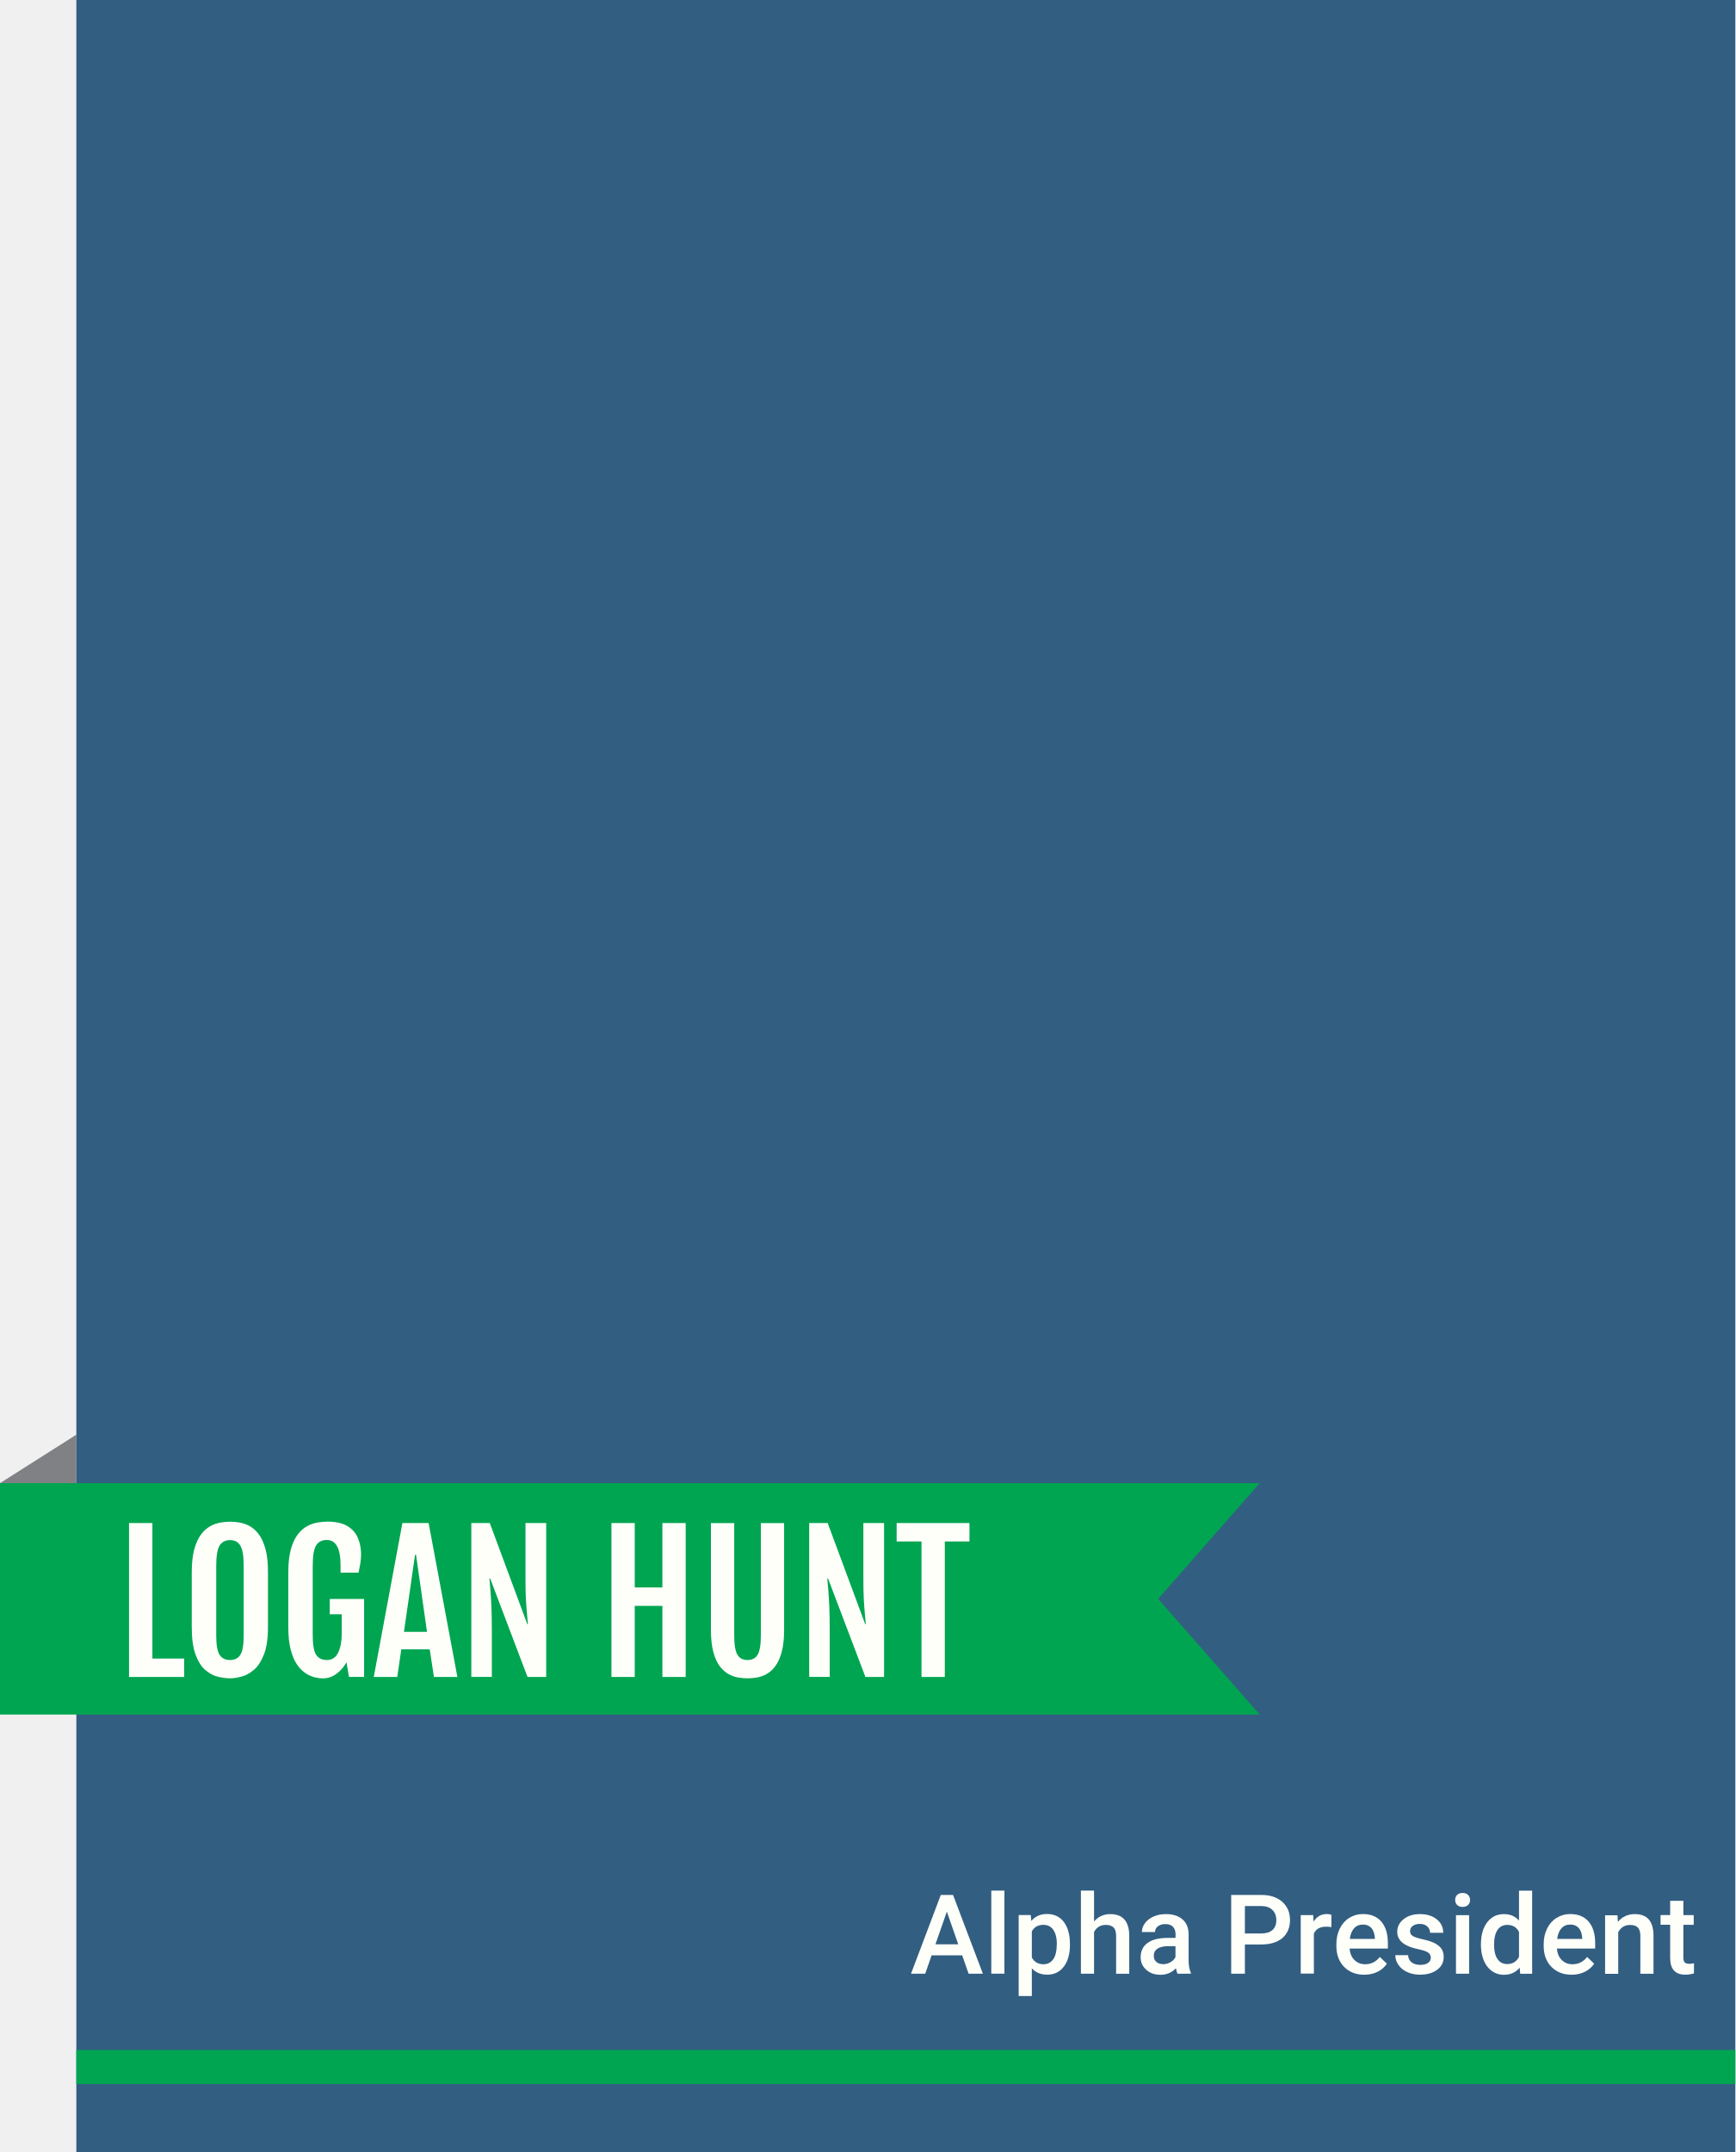
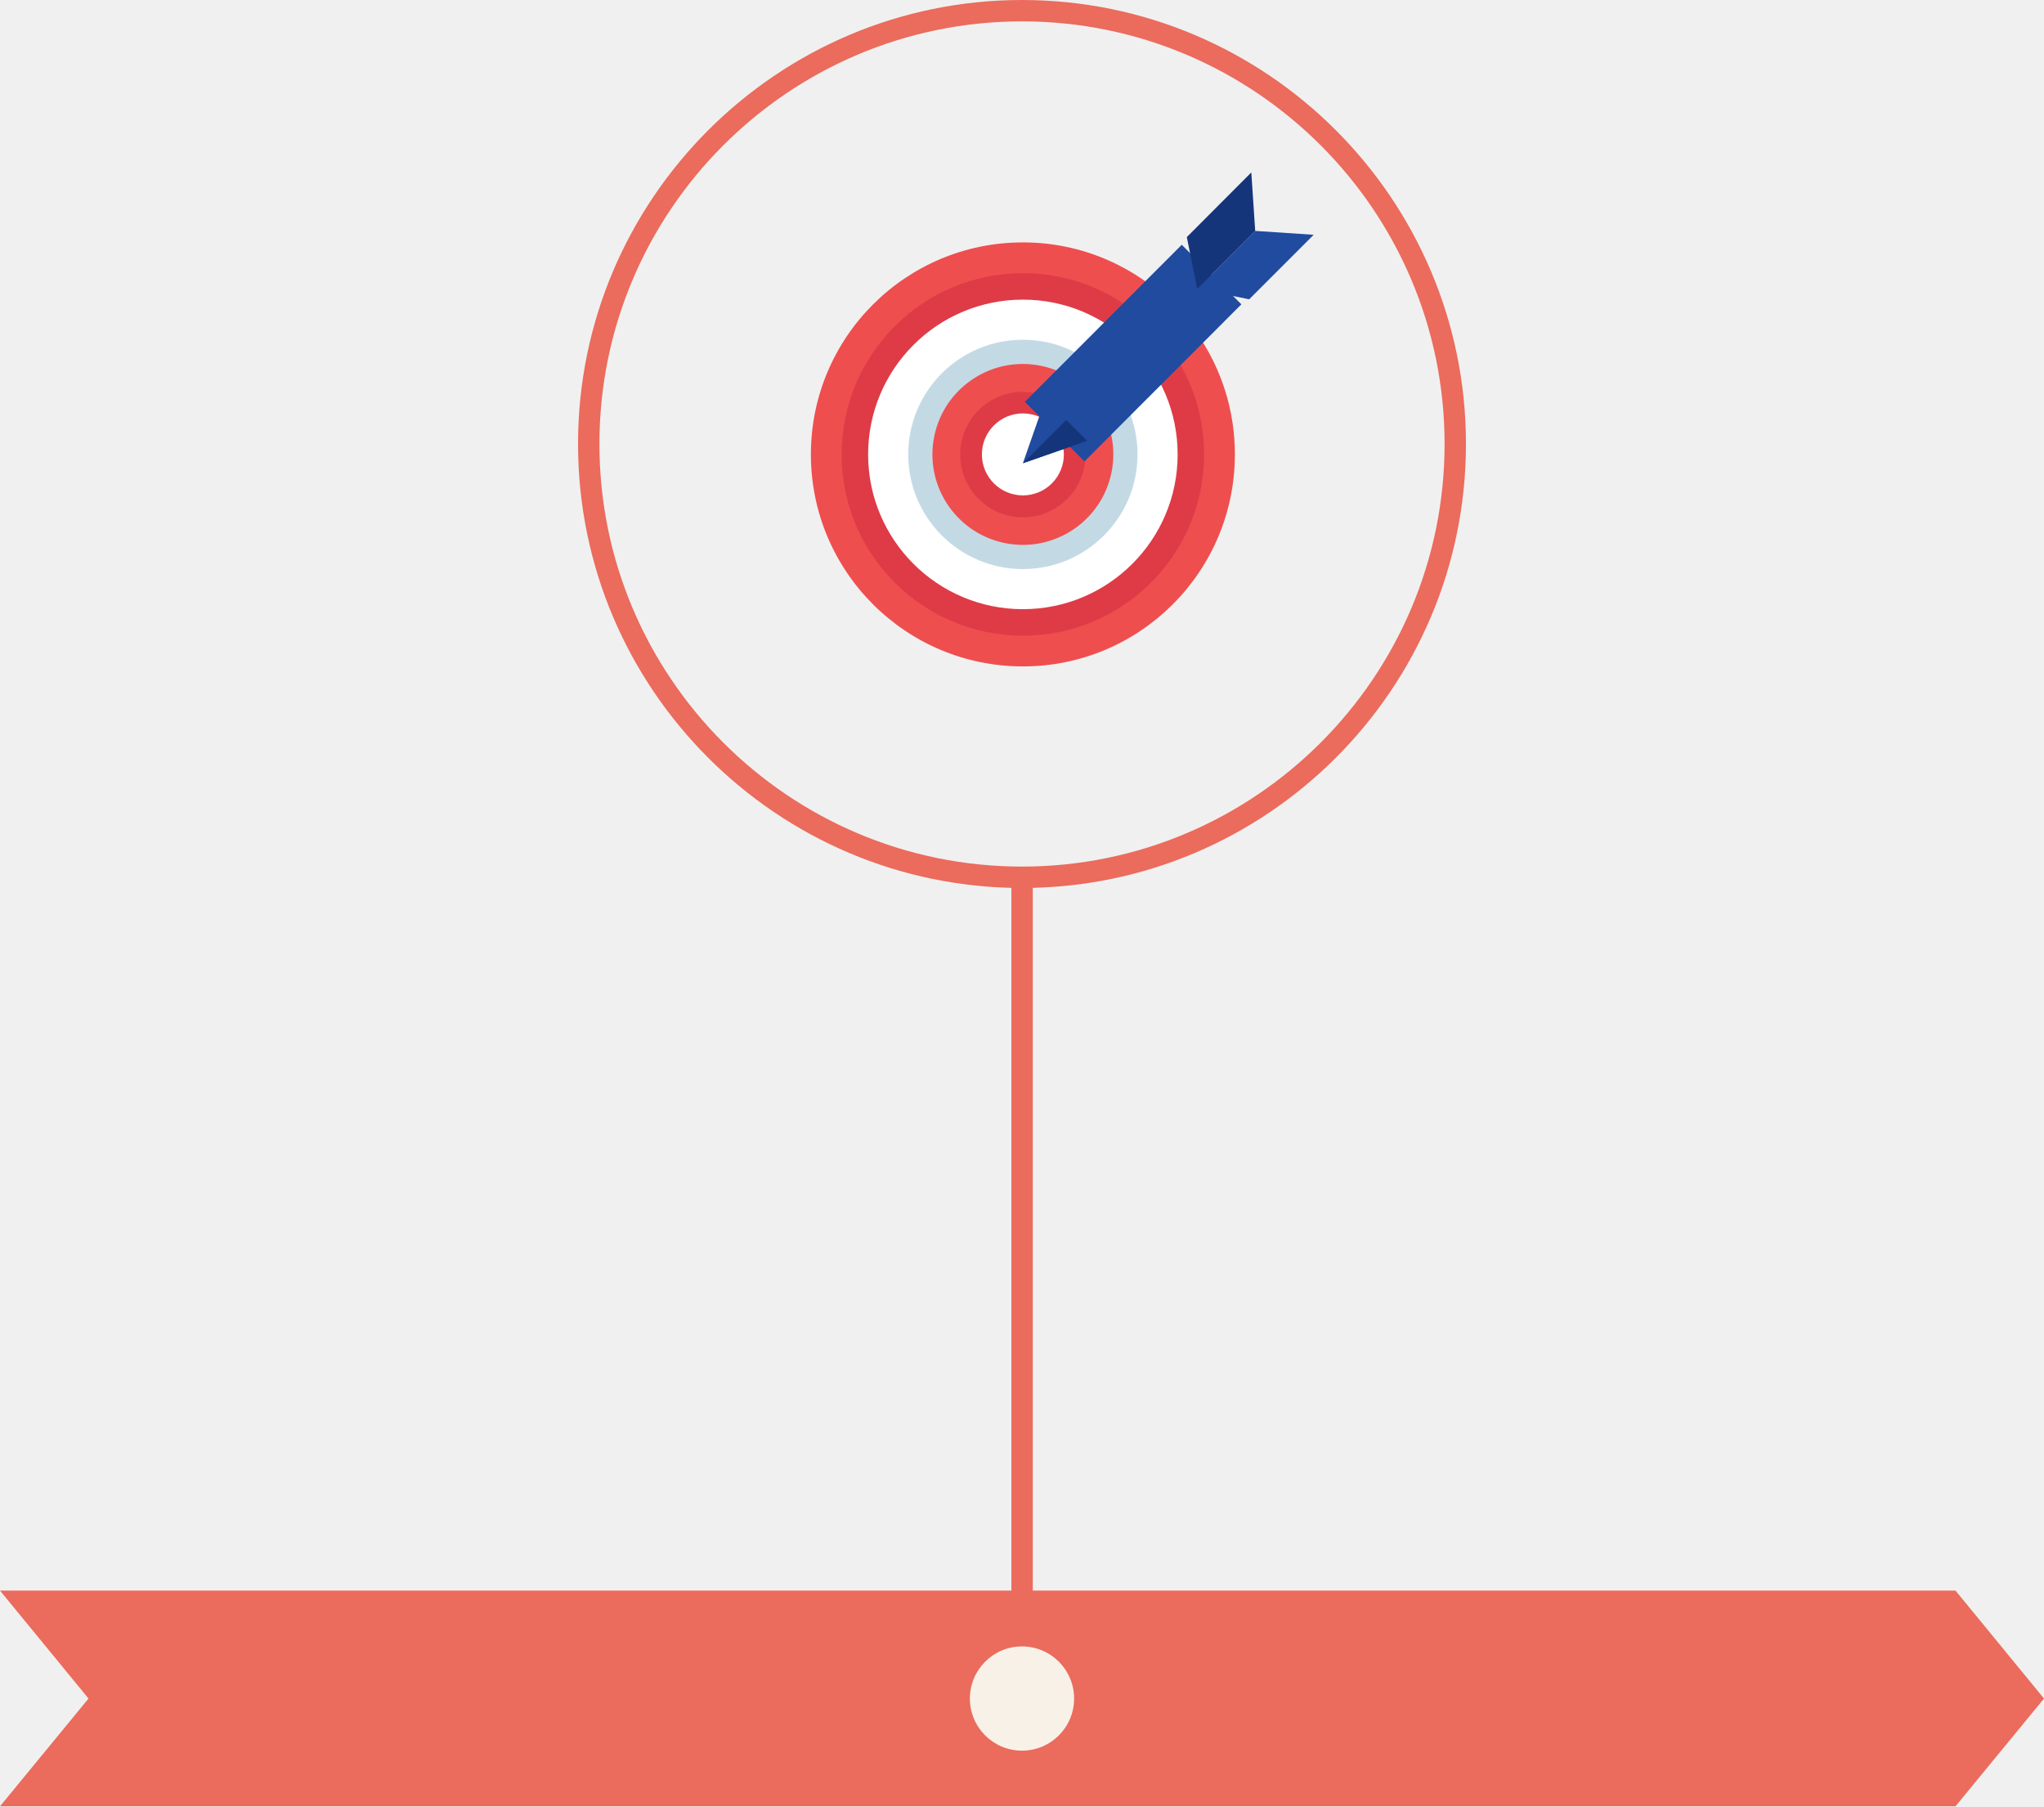
- <svg xmlns="http://www.w3.org/2000/svg" id="Layer_1" data-name="Layer 1" viewBox="0 0 280 347.19">
+ <svg xmlns="http://www.w3.org/2000/svg" id="_1" data-name="1" viewBox="0 0 115.7 102.24">
  <defs>
    <style>
      .cls-1 {
-         fill: #808184;
+         fill: #eb6b5c;
      }

-       .cls-1, .cls-2, .cls-3, .cls-4 {
+       .cls-1, .cls-2, .cls-3, .cls-4, .cls-5, .cls-6, .cls-7, .cls-8 {
        stroke-width: 0px;
      }

+       .cls-9 {
+         fill: none;
+         stroke: #204b9f;
+         stroke-miterlimit: 10;
+         stroke-width: 4.77px;
+       }
+ 
      .cls-2 {
-         fill: #00a551;
+         fill: #ef4e4f;
      }

      .cls-3 {
-         fill: #fffffa;
+         fill: #c3dae5;
      }

      .cls-4 {
-         fill: #325e81;
+         fill: #f8f1e7;
+       }
+ 
+       .cls-5 {
+         fill: #15357a;
+       }
+ 
+       .cls-6 {
+         fill: #de3b47;
+       }
+ 
+       .cls-7 {
+         fill: #fff;
+       }
+ 
+       .cls-8 {
+         fill: #204b9f;
      }
    </style>
  </defs>
-   <polygon class="cls-1" points="0 239.28 12.32 231.46 12.32 239.28 0 239.28" />
+   <polygon class="cls-1" points="110.69 102.24 55.34 102.24 0 102.24 5.01 96.14 0 90.03 55.34 90.03 110.69 90.03 115.7 96.14 110.69 102.24" />
+   <rect class="cls-1" x="57.25" y="49.52" width="1.21" height="41.36" />
+   <path class="cls-1" d="M57.85,0c13.86,0,25.13,11.27,25.13,25.13,0,13.86-11.27,25.13-25.13,25.13s-25.13-11.27-25.13-25.13C32.72,11.27,44,0,57.85,0ZM57.85,49.05c13.19,0,23.92-10.73,23.92-23.92S71.04,1.21,57.85,1.21s-23.92,10.73-23.92,23.92c0,13.19,10.73,23.92,23.92,23.92Z" />
+   <path class="cls-4" d="M54.9,96.14c0-1.63,1.32-2.95,2.95-2.95s2.95,1.32,2.95,2.95-1.32,2.95-2.95,2.95-2.95-1.32-2.95-2.95Z" />
  <g>
-     <path class="cls-4" d="M107.12,0H12.32v347.19h267.68V0H107.12Z" />
-     <polygon class="cls-2" points="203.26 239.28 0 239.28 0 276.61 203.26 276.61 186.88 257.95 203.26 239.28" />
    <g>
-       <path class="cls-3" d="M20.83,245.72h3.76v21.86h5.13v2.97h-8.9v-24.83Z" />
-       <path class="cls-3" d="M37.12,270.77c-.6,0-1.26-.09-1.97-.26-.71-.17-1.39-.54-2.03-1.09-.64-.55-1.16-1.38-1.57-2.49-.41-1.11-.61-2.6-.61-4.46v-8.8c0-1.49.14-2.74.41-3.73.28-.99.64-1.79,1.09-2.38.45-.6.95-1.04,1.5-1.34.55-.3,1.1-.49,1.65-.58.55-.09,1.06-.14,1.53-.14s.94.04,1.49.13,1.09.27,1.64.56c.54.29,1.04.73,1.49,1.32.45.59.81,1.39,1.09,2.38.28,1,.41,2.26.41,3.78v8.8c0,1.84-.21,3.31-.64,4.42-.43,1.1-.96,1.94-1.61,2.49-.65.56-1.32.93-2.01,1.11-.69.18-1.31.28-1.85.28ZM37.12,267.82c.75,0,1.3-.28,1.66-.84.36-.56.54-1.61.54-3.15v-11.19c0-1.59-.18-2.68-.54-3.28-.36-.6-.91-.89-1.66-.89s-1.33.3-1.69.89-.54,1.69-.54,3.28v11.19c0,1.54.18,2.59.54,3.15.36.56.93.84,1.69.84Z" />
-       <path class="cls-3" d="M52.08,270.78c-.35,0-.76-.05-1.24-.16-.48-.11-.97-.31-1.47-.63-.5-.31-.96-.77-1.4-1.38s-.78-1.41-1.05-2.41c-.27-1-.4-2.24-.4-3.74v-8.8c0-1.49.14-2.74.42-3.73.28-.99.65-1.79,1.11-2.38.46-.6.97-1.04,1.53-1.34.56-.3,1.12-.49,1.69-.58s1.08-.14,1.56-.14c1.35,0,2.42.24,3.21.71.79.47,1.36,1.11,1.7,1.91.34.8.52,1.68.52,2.64,0,.53-.04,1.02-.12,1.48-.08.45-.17.95-.28,1.49h-2.91v-1.19c0-2.72-.74-4.08-2.22-4.08-.79,0-1.37.3-1.73.89s-.54,1.69-.54,3.28v11.19c0,1.54.18,2.59.55,3.16.37.57.95.85,1.74.85s1.44-.4,1.82-1.21c.38-.81.57-1.81.57-3v-3.17h-1.93v-2.47h5.54v12.57h-2.44l-.41-2.37c-.35.69-.86,1.29-1.54,1.82-.68.52-1.44.79-2.28.79Z" />
-       <path class="cls-3" d="M64.92,245.72h4.24l4.64,24.83h-3.78l-.68-4.45h-4.59l-.65,4.45h-3.79l4.62-24.83ZM68.9,263.27l-1.77-12.43h-.16l-1.79,12.43h3.72Z" />
-       <path class="cls-3" d="M76.05,245.72h2.98l6.06,16.33h.09c-.04-.51-.09-1.09-.15-1.72-.06-.64-.12-1.4-.17-2.29-.05-.89-.07-1.98-.07-3.26v-9.06h3.34v24.83h-3.01l-6.03-15.89h-.12c.05.58.1,1.22.16,1.9.06.69.11,1.56.16,2.6.05,1.05.07,2.41.07,4.08v7.3h-3.31v-24.83Z" />
-       <path class="cls-3" d="M98.66,245.72h3.76v10.39h4.46v-10.39h3.76v24.83h-3.76v-11.47h-4.46v11.47h-3.76v-24.83Z" />
-       <path class="cls-3" d="M120.61,270.77c-.43,0-.9-.04-1.43-.12-.53-.08-1.05-.26-1.58-.54s-1-.7-1.44-1.26c-.44-.57-.79-1.33-1.05-2.29s-.4-2.17-.4-3.63v-17.2h3.76v18.08c0,1.54.17,2.59.52,3.16.34.57.88.85,1.62.85s1.29-.28,1.64-.85c.34-.57.52-1.62.52-3.16v-18.08h3.75v17.2c0,1.46-.13,2.67-.4,3.63s-.62,1.72-1.05,2.29c-.44.57-.92.99-1.44,1.26s-1.05.46-1.57.54c-.52.08-1,.12-1.44.12Z" />
-       <path class="cls-3" d="M130.57,245.72h2.98l6.06,16.33h.09c-.04-.51-.09-1.09-.15-1.72-.06-.64-.12-1.4-.17-2.29-.05-.89-.07-1.98-.07-3.26v-9.06h3.34v24.83h-3.01l-6.03-15.89h-.12c.05.58.1,1.22.16,1.9.06.69.11,1.56.16,2.6.05,1.05.07,2.41.07,4.08v7.3h-3.31v-24.83Z" />
-       <path class="cls-3" d="M148.68,248.69h-4v-2.97h11.75v2.97h-3.98v21.86h-3.76v-21.86Z" />
+       <circle class="cls-2" cx="57.9" cy="25.72" r="12" />
+       <circle class="cls-6" cx="57.9" cy="25.72" r="10.26" />
+       <circle class="cls-7" cx="57.9" cy="25.72" r="8.76" />
+       <circle class="cls-3" cx="57.9" cy="25.72" r="6.49" />
+       <circle class="cls-2" cx="57.9" cy="25.72" r="5.12" transform="translate(23.17 78.71) rotate(-80.71)" />
+       <circle class="cls-6" cx="57.9" cy="25.72" r="3.55" transform="translate(23.19 78.73) rotate(-80.73)" />
+       <circle class="cls-7" cx="57.9" cy="25.72" r="2.32" />
    </g>
    <g>
-       <path class="cls-3" d="M155.24,315.46h-4.92l-1.03,2.96h-2.29l4.8-12.7h1.98l4.81,12.7h-2.3l-1.04-2.96ZM150.94,313.68h3.68l-1.84-5.27-1.84,5.27Z" />
-       <path class="cls-3" d="M162.07,318.42h-2.12v-13.4h2.12v13.4Z" />
-       <path class="cls-3" d="M172.64,313.79c0,1.46-.33,2.62-.99,3.49-.66.87-1.55,1.3-2.67,1.3-1.03,0-1.86-.34-2.49-1.02v4.47h-2.12v-13.07h1.95l.09.96c.62-.76,1.47-1.13,2.54-1.13,1.15,0,2.05.43,2.71,1.29.65.86.98,2.05.98,3.57v.13ZM170.53,313.61c0-.94-.19-1.69-.56-2.24s-.91-.83-1.61-.83c-.87,0-1.49.36-1.87,1.07v4.19c.38.73,1.01,1.1,1.88,1.1.67,0,1.2-.27,1.58-.82.38-.54.57-1.37.57-2.47Z" />
-       <path class="cls-3" d="M176.52,310.01c.69-.8,1.57-1.2,2.63-1.2,2.01,0,3.03,1.15,3.06,3.45v6.17h-2.12v-6.09c0-.65-.14-1.11-.42-1.38-.28-.27-.7-.41-1.24-.41-.85,0-1.48.38-1.9,1.13v6.74h-2.12v-13.4h2.12v4.99Z" />
-       <path class="cls-3" d="M189.99,318.42c-.09-.18-.17-.47-.24-.88-.67.7-1.5,1.06-2.48,1.06s-1.72-.27-2.32-.81-.9-1.21-.9-2.01c0-1.01.37-1.78,1.12-2.32.75-.54,1.82-.81,3.21-.81h1.3v-.62c0-.49-.14-.88-.41-1.17s-.69-.44-1.25-.44c-.48,0-.88.12-1.19.36-.31.24-.46.55-.46.92h-2.12c0-.52.17-1,.51-1.45s.81-.8,1.4-1.06c.59-.26,1.25-.38,1.98-.38,1.1,0,1.99.28,2.64.83.66.56.99,1.34,1.01,2.34v4.26c0,.85.12,1.53.36,2.03v.15h-2.16ZM187.66,316.89c.42,0,.81-.1,1.18-.31.37-.2.65-.48.83-.82v-1.78h-1.14c-.78,0-1.38.14-1.77.41-.4.27-.59.66-.59,1.16,0,.41.14.73.41.97s.63.36,1.09.36Z" />
-       <path class="cls-3" d="M200.87,313.71v4.71h-2.21v-12.7h4.86c1.42,0,2.55.37,3.38,1.11.83.74,1.25,1.72,1.25,2.93s-.41,2.21-1.23,2.91c-.82.69-1.96,1.04-3.43,1.04h-2.63ZM200.87,311.93h2.65c.78,0,1.38-.18,1.8-.55.41-.37.62-.9.62-1.6s-.21-1.23-.63-1.64c-.42-.41-.99-.62-1.73-.63h-2.71v4.43Z" />
-       <path class="cls-3" d="M214.82,310.91c-.28-.05-.57-.07-.86-.07-.97,0-1.63.37-1.96,1.12v6.45h-2.12v-9.44h2.02l.05,1.06c.51-.82,1.22-1.23,2.13-1.23.3,0,.55.04.75.12v1.99Z" />
-       <path class="cls-3" d="M220.15,318.59c-1.34,0-2.43-.42-3.27-1.27-.83-.85-1.25-1.97-1.25-3.38v-.26c0-.94.18-1.78.55-2.53.36-.74.87-1.32,1.53-1.73s1.39-.62,2.2-.62c1.29,0,2.28.41,2.98,1.23.7.82,1.05,1.98,1.05,3.48v.86h-6.17c.06.78.32,1.4.78,1.85.46.45,1.03.68,1.72.68.97,0,1.76-.39,2.37-1.18l1.14,1.09c-.38.56-.88,1-1.51,1.31-.63.31-1.34.47-2.12.47ZM219.89,310.5c-.58,0-1.05.2-1.41.61-.36.41-.59.97-.68,1.7h4.04v-.16c-.05-.71-.24-1.25-.57-1.61-.33-.36-.79-.55-1.38-.55Z" />
-       <path class="cls-3" d="M230.87,315.85c0-.38-.16-.67-.47-.86-.31-.2-.83-.37-1.55-.52-.72-.15-1.32-.34-1.81-.58-1.06-.51-1.59-1.25-1.59-2.22,0-.81.34-1.49,1.03-2.04.69-.55,1.56-.82,2.62-.82,1.13,0,2.04.28,2.73.84.69.56,1.04,1.28,1.04,2.17h-2.12c0-.41-.15-.75-.45-1.02-.3-.27-.7-.41-1.2-.41-.47,0-.85.11-1.14.32-.29.22-.44.5-.44.86,0,.33.14.58.41.76.27.18.83.36,1.66.55.83.18,1.48.4,1.96.65.47.25.83.56,1.06.91.23.35.34.78.34,1.29,0,.85-.35,1.54-1.06,2.06-.7.53-1.63.79-2.76.79-.77,0-1.46-.14-2.07-.42-.6-.28-1.08-.66-1.41-1.15-.34-.49-.51-1.01-.51-1.58h2.06c.03.5.22.89.57,1.16s.81.41,1.39.41.98-.11,1.27-.32c.29-.21.44-.49.44-.83Z" />
-       <path class="cls-3" d="M234.8,306.53c0-.33.1-.6.31-.81.21-.22.5-.32.89-.32s.68.11.89.32c.21.22.31.49.31.81s-.1.59-.31.8c-.21.21-.51.32-.89.32s-.68-.11-.89-.32c-.21-.21-.31-.48-.31-.8ZM237.05,318.42h-2.12v-9.44h2.12v9.44Z" />
-       <path class="cls-3" d="M238.96,313.63c0-1.45.34-2.62,1.01-3.5.67-.88,1.58-1.32,2.71-1.32,1,0,1.81.35,2.42,1.05v-4.83h2.12v13.4h-1.92l-.1-.98c-.63.77-1.48,1.15-2.54,1.15s-2-.45-2.68-1.33c-.68-.89-1.03-2.1-1.03-3.63ZM241.08,313.81c0,.96.18,1.71.55,2.25.37.54.89.81,1.57.81.87,0,1.5-.39,1.9-1.16v-4.03c-.39-.76-1.02-1.13-1.88-1.13-.69,0-1.22.27-1.59.82-.37.54-.56,1.36-.56,2.46Z" />
-       <path class="cls-3" d="M253.6,318.59c-1.34,0-2.43-.42-3.27-1.27-.83-.85-1.25-1.97-1.25-3.38v-.26c0-.94.18-1.78.55-2.53.36-.74.87-1.32,1.53-1.73s1.39-.62,2.2-.62c1.29,0,2.28.41,2.98,1.23.7.82,1.05,1.98,1.05,3.48v.86h-6.17c.06.78.32,1.4.78,1.85.46.45,1.03.68,1.72.68.97,0,1.76-.39,2.37-1.18l1.14,1.09c-.38.56-.88,1-1.51,1.31-.63.31-1.34.47-2.12.47ZM253.35,310.5c-.58,0-1.05.2-1.41.61s-.59.97-.68,1.7h4.04v-.16c-.05-.71-.24-1.25-.57-1.61-.33-.36-.79-.55-1.38-.55Z" />
-       <path class="cls-3" d="M260.99,308.98l.06,1.09c.7-.84,1.61-1.26,2.75-1.26,1.96,0,2.97,1.13,3,3.38v6.24h-2.12v-6.11c0-.6-.13-1.04-.39-1.33-.26-.29-.68-.43-1.27-.43-.85,0-1.49.39-1.91,1.16v6.72h-2.12v-9.44h2Z" />
-       <path class="cls-3" d="M271.62,306.68v2.29h1.67v1.57h-1.67v5.27c0,.36.07.62.21.78.14.16.4.24.76.24.24,0,.49-.03.74-.09v1.64c-.48.13-.95.2-1.4.2-1.63,0-2.44-.9-2.44-2.7v-5.35h-1.55v-1.57h1.55v-2.29h2.12Z" />
+       <line class="cls-9" x1="59.7" y1="24.43" x2="68.58" y2="15.54" />
+       <polygon class="cls-8" points="67.77 16.35 71.05 13.07 74.36 13.29 70.71 16.94 67.77 16.35" />
+       <polygon class="cls-5" points="67.77 16.35 71.05 13.07 70.83 9.76 67.18 13.42 67.77 16.35" />
+       <polygon class="cls-8" points="57.9 26.22 61.54 24.95 59.17 22.59 57.9 26.22" />
+       <polygon class="cls-5" points="57.9 26.22 61.54 24.95 60.35 23.77 57.9 26.22" />
    </g>
-     <rect class="cls-2" x="12.32" y="330.73" width="267.68" height="5.49" />
  </g>
</svg>
